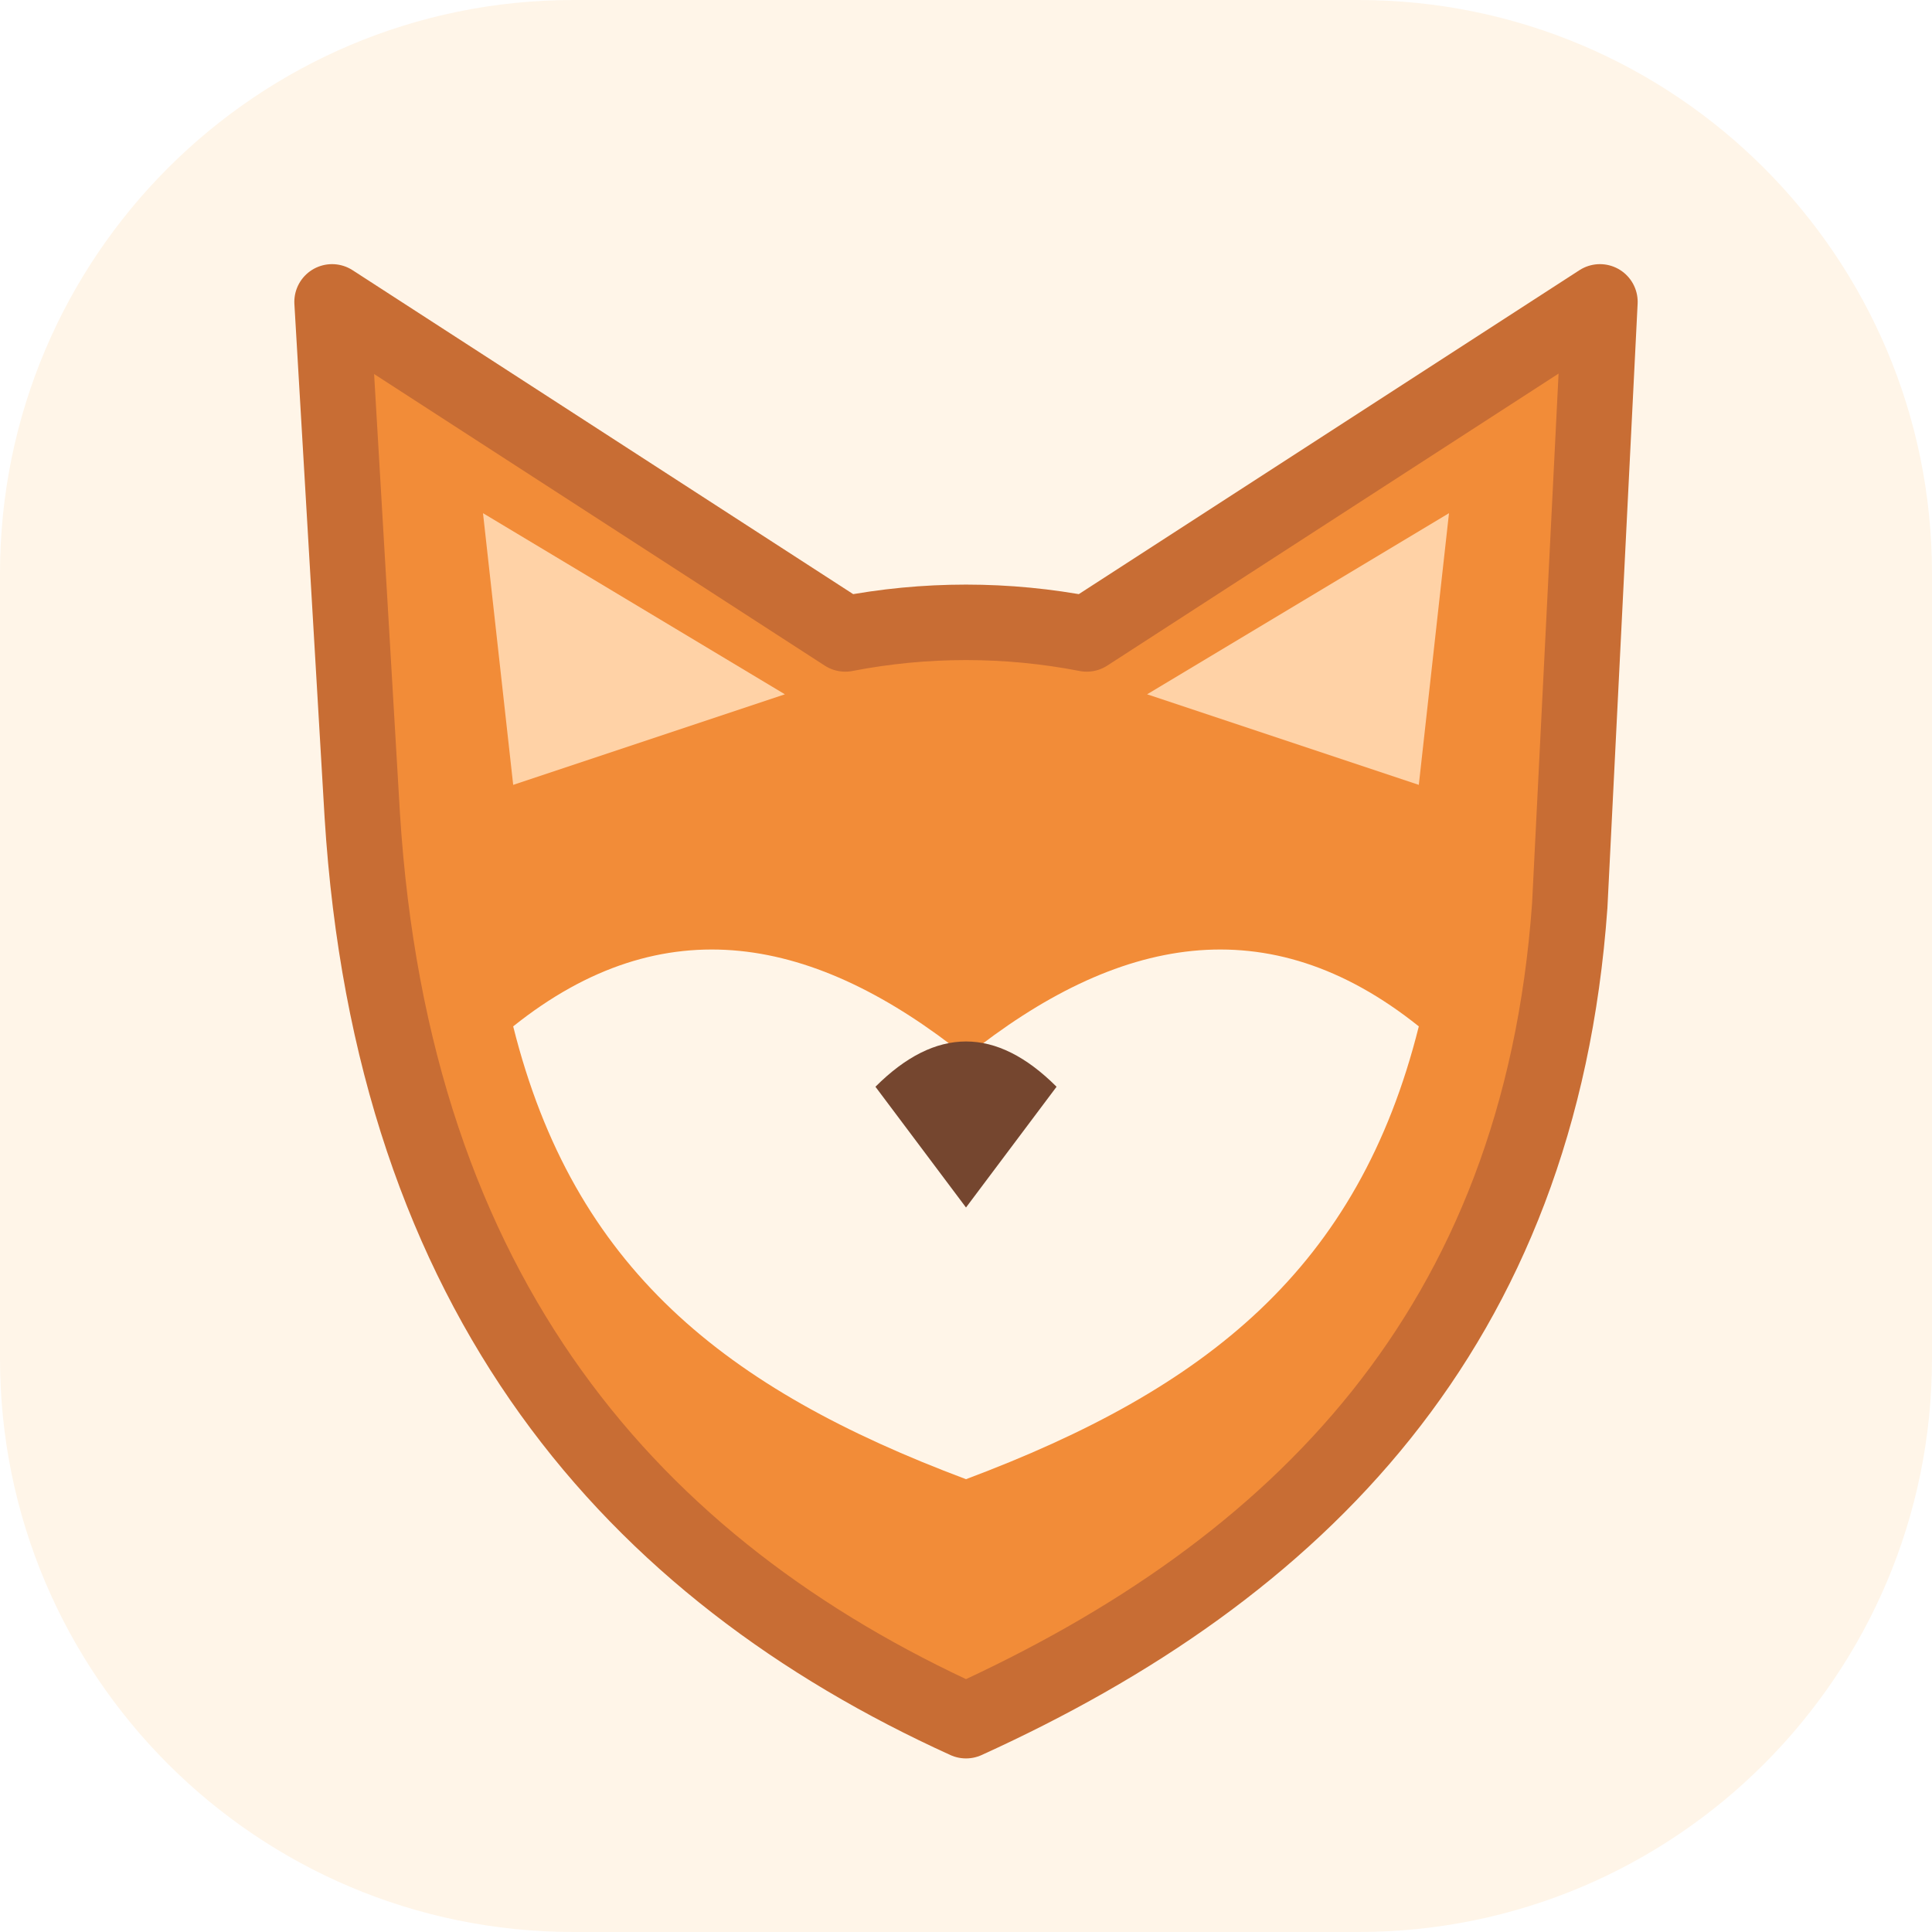
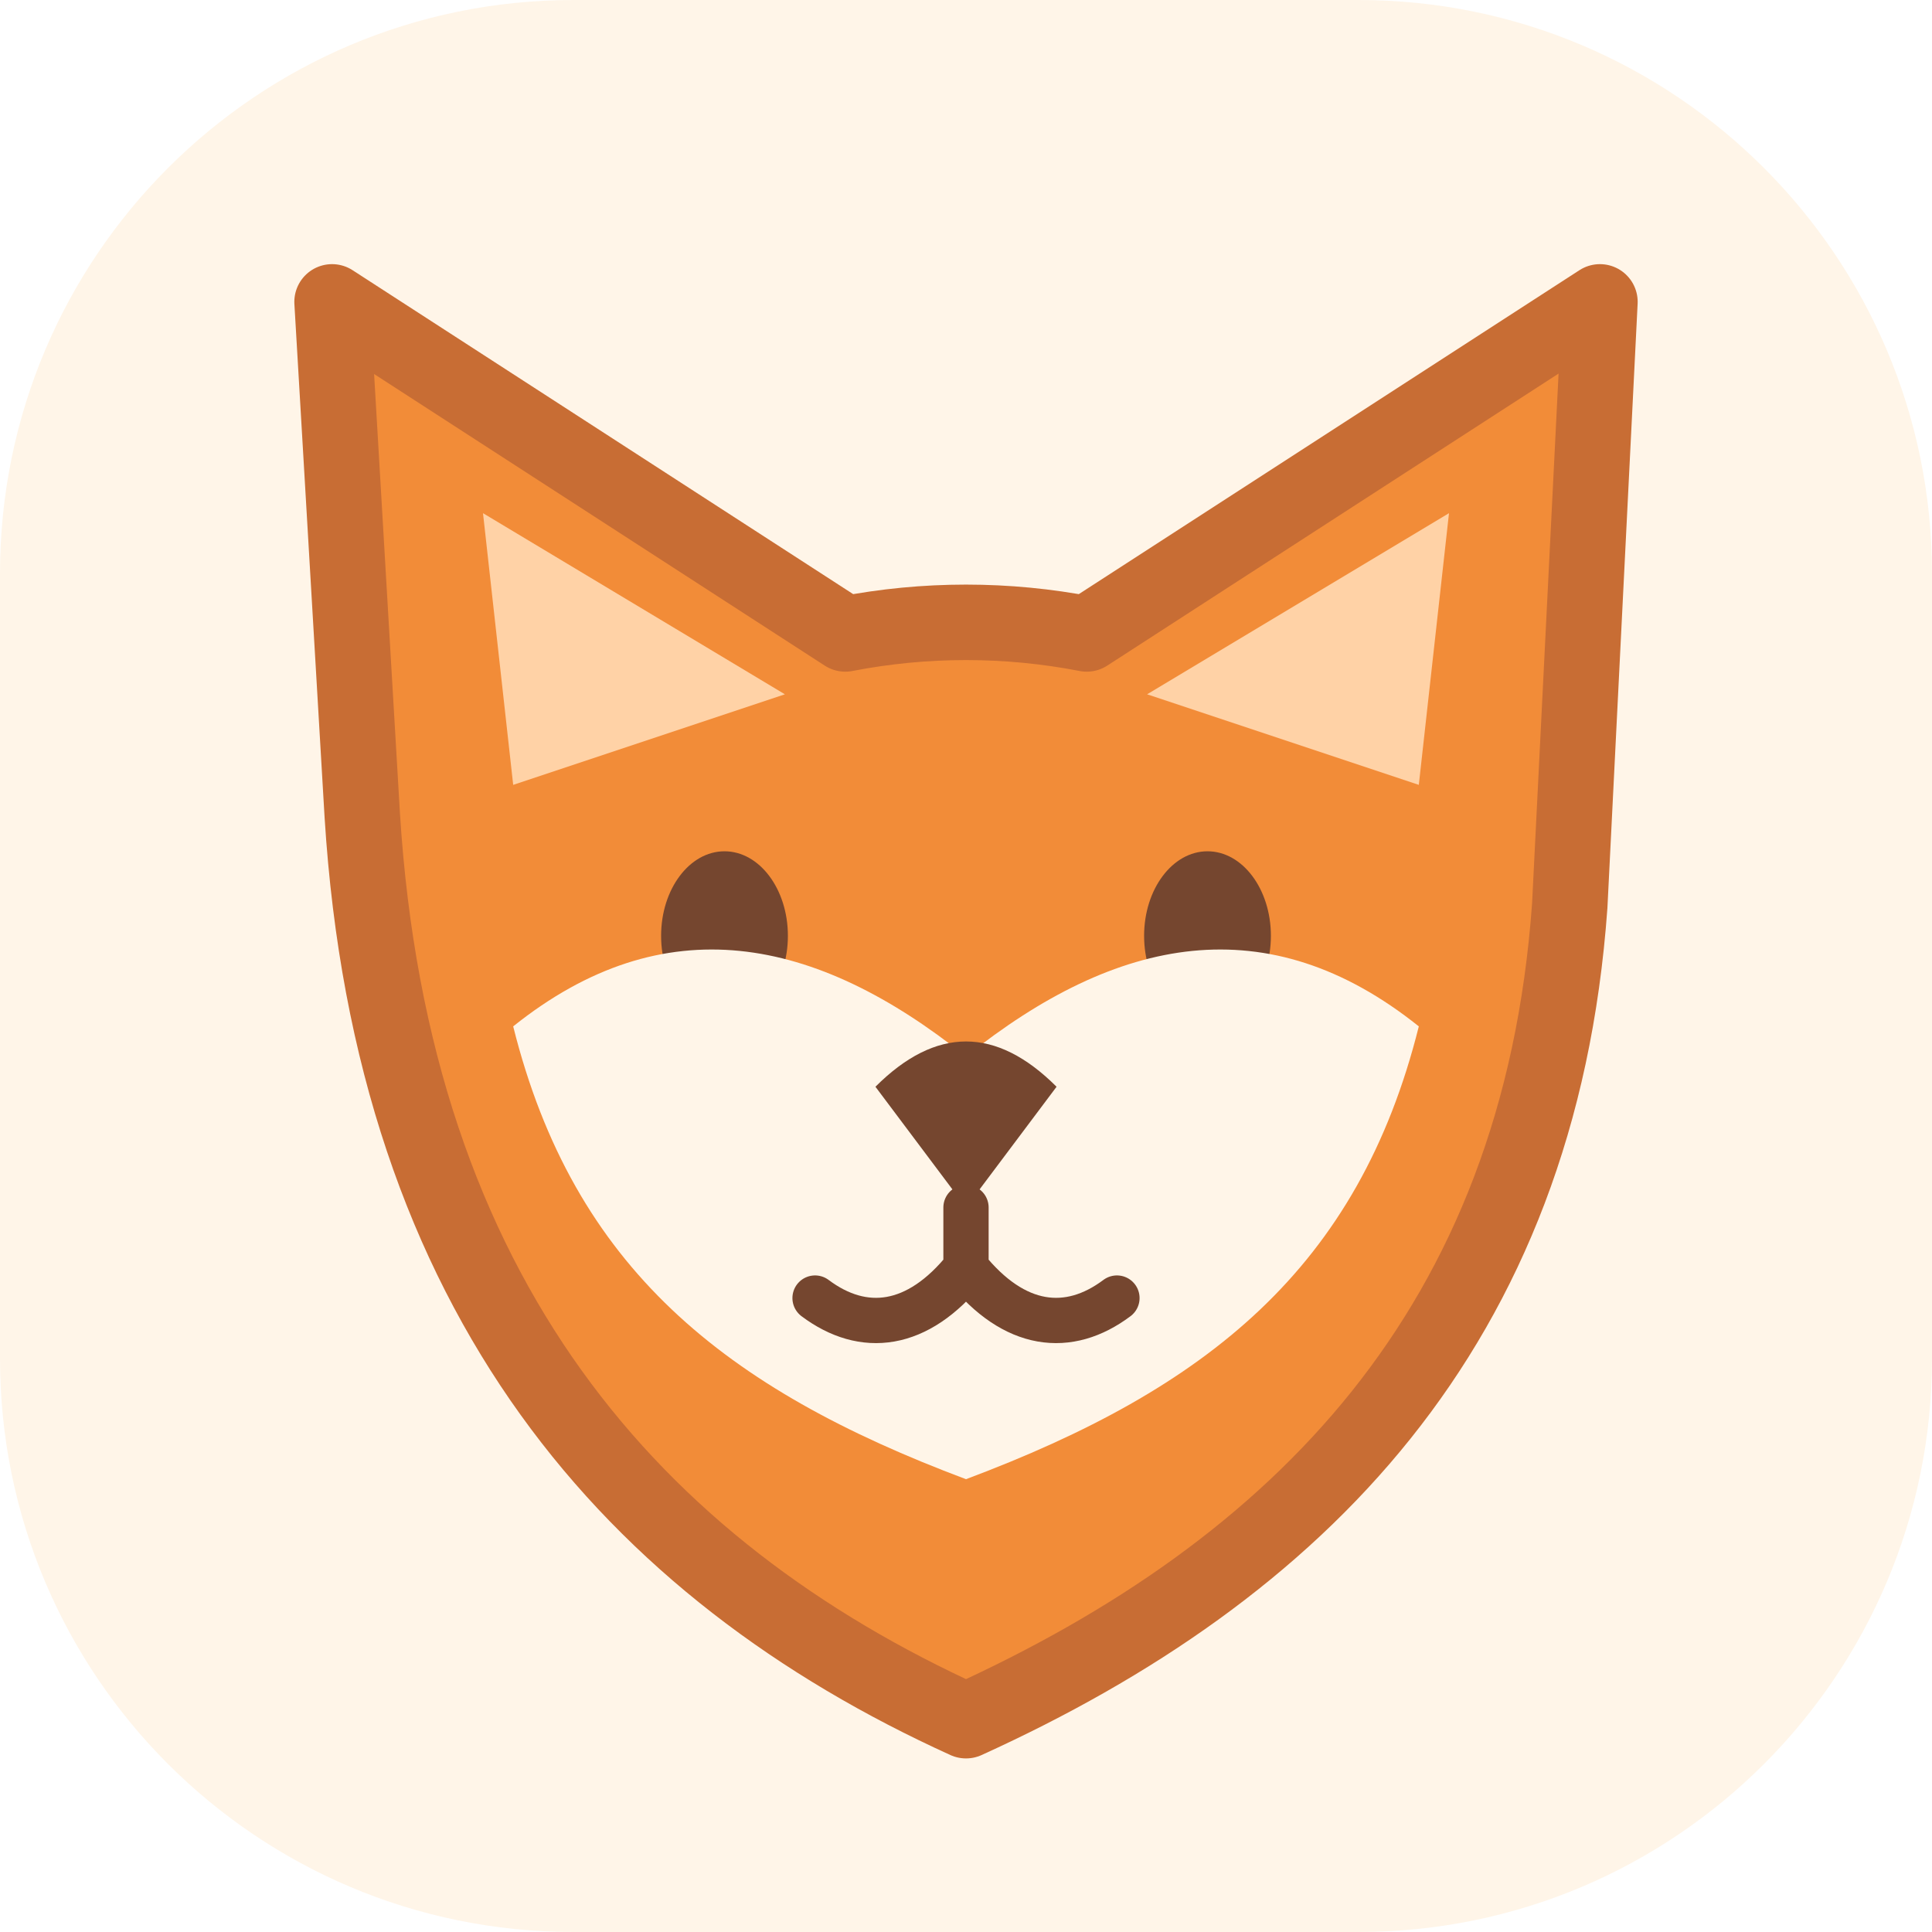
<svg xmlns="http://www.w3.org/2000/svg" viewBox="0 0 64 64">
  <rect width="64" height="64" rx="19" fill="#fff5e8" />
  <path d="M12 27 11 10l17 11a21 21 0 0 1 8 0l17-11-1 20c-1 14-9 22-20 27C21 52 13 43 12 27Z" fill="#f28c38" stroke="#c86d34" stroke-width="2.5" stroke-linejoin="round" />
  <path d="m16 17 10 6-9 3zm32 0-10 6 9 3z" fill="#ffd2a6" />
+   <ellipse cx="24" cy="31" rx="2.1" ry="2.8" fill="#75462f" />
+   <ellipse cx="40" cy="31" rx="2.1" ry="2.8" fill="#75462f" />
  <path d="M17 34c5-4 10-3 15 1 5-4 10-5 15-1-2 8-7 12-15 15-8-3-13-7-15-15Z" fill="#fff5e8" />
  <path d="M29 36q3-3 6 0l-3 4z" fill="#75462f" />
+   <path d="M32 40v2c-1.6 2-3.4 2.2-5 1m5-1c1.6 2 3.4 2.2 5 1" fill="none" stroke="#75462f" stroke-width="1.5" stroke-linecap="round" stroke-linejoin="round" />
</svg>
